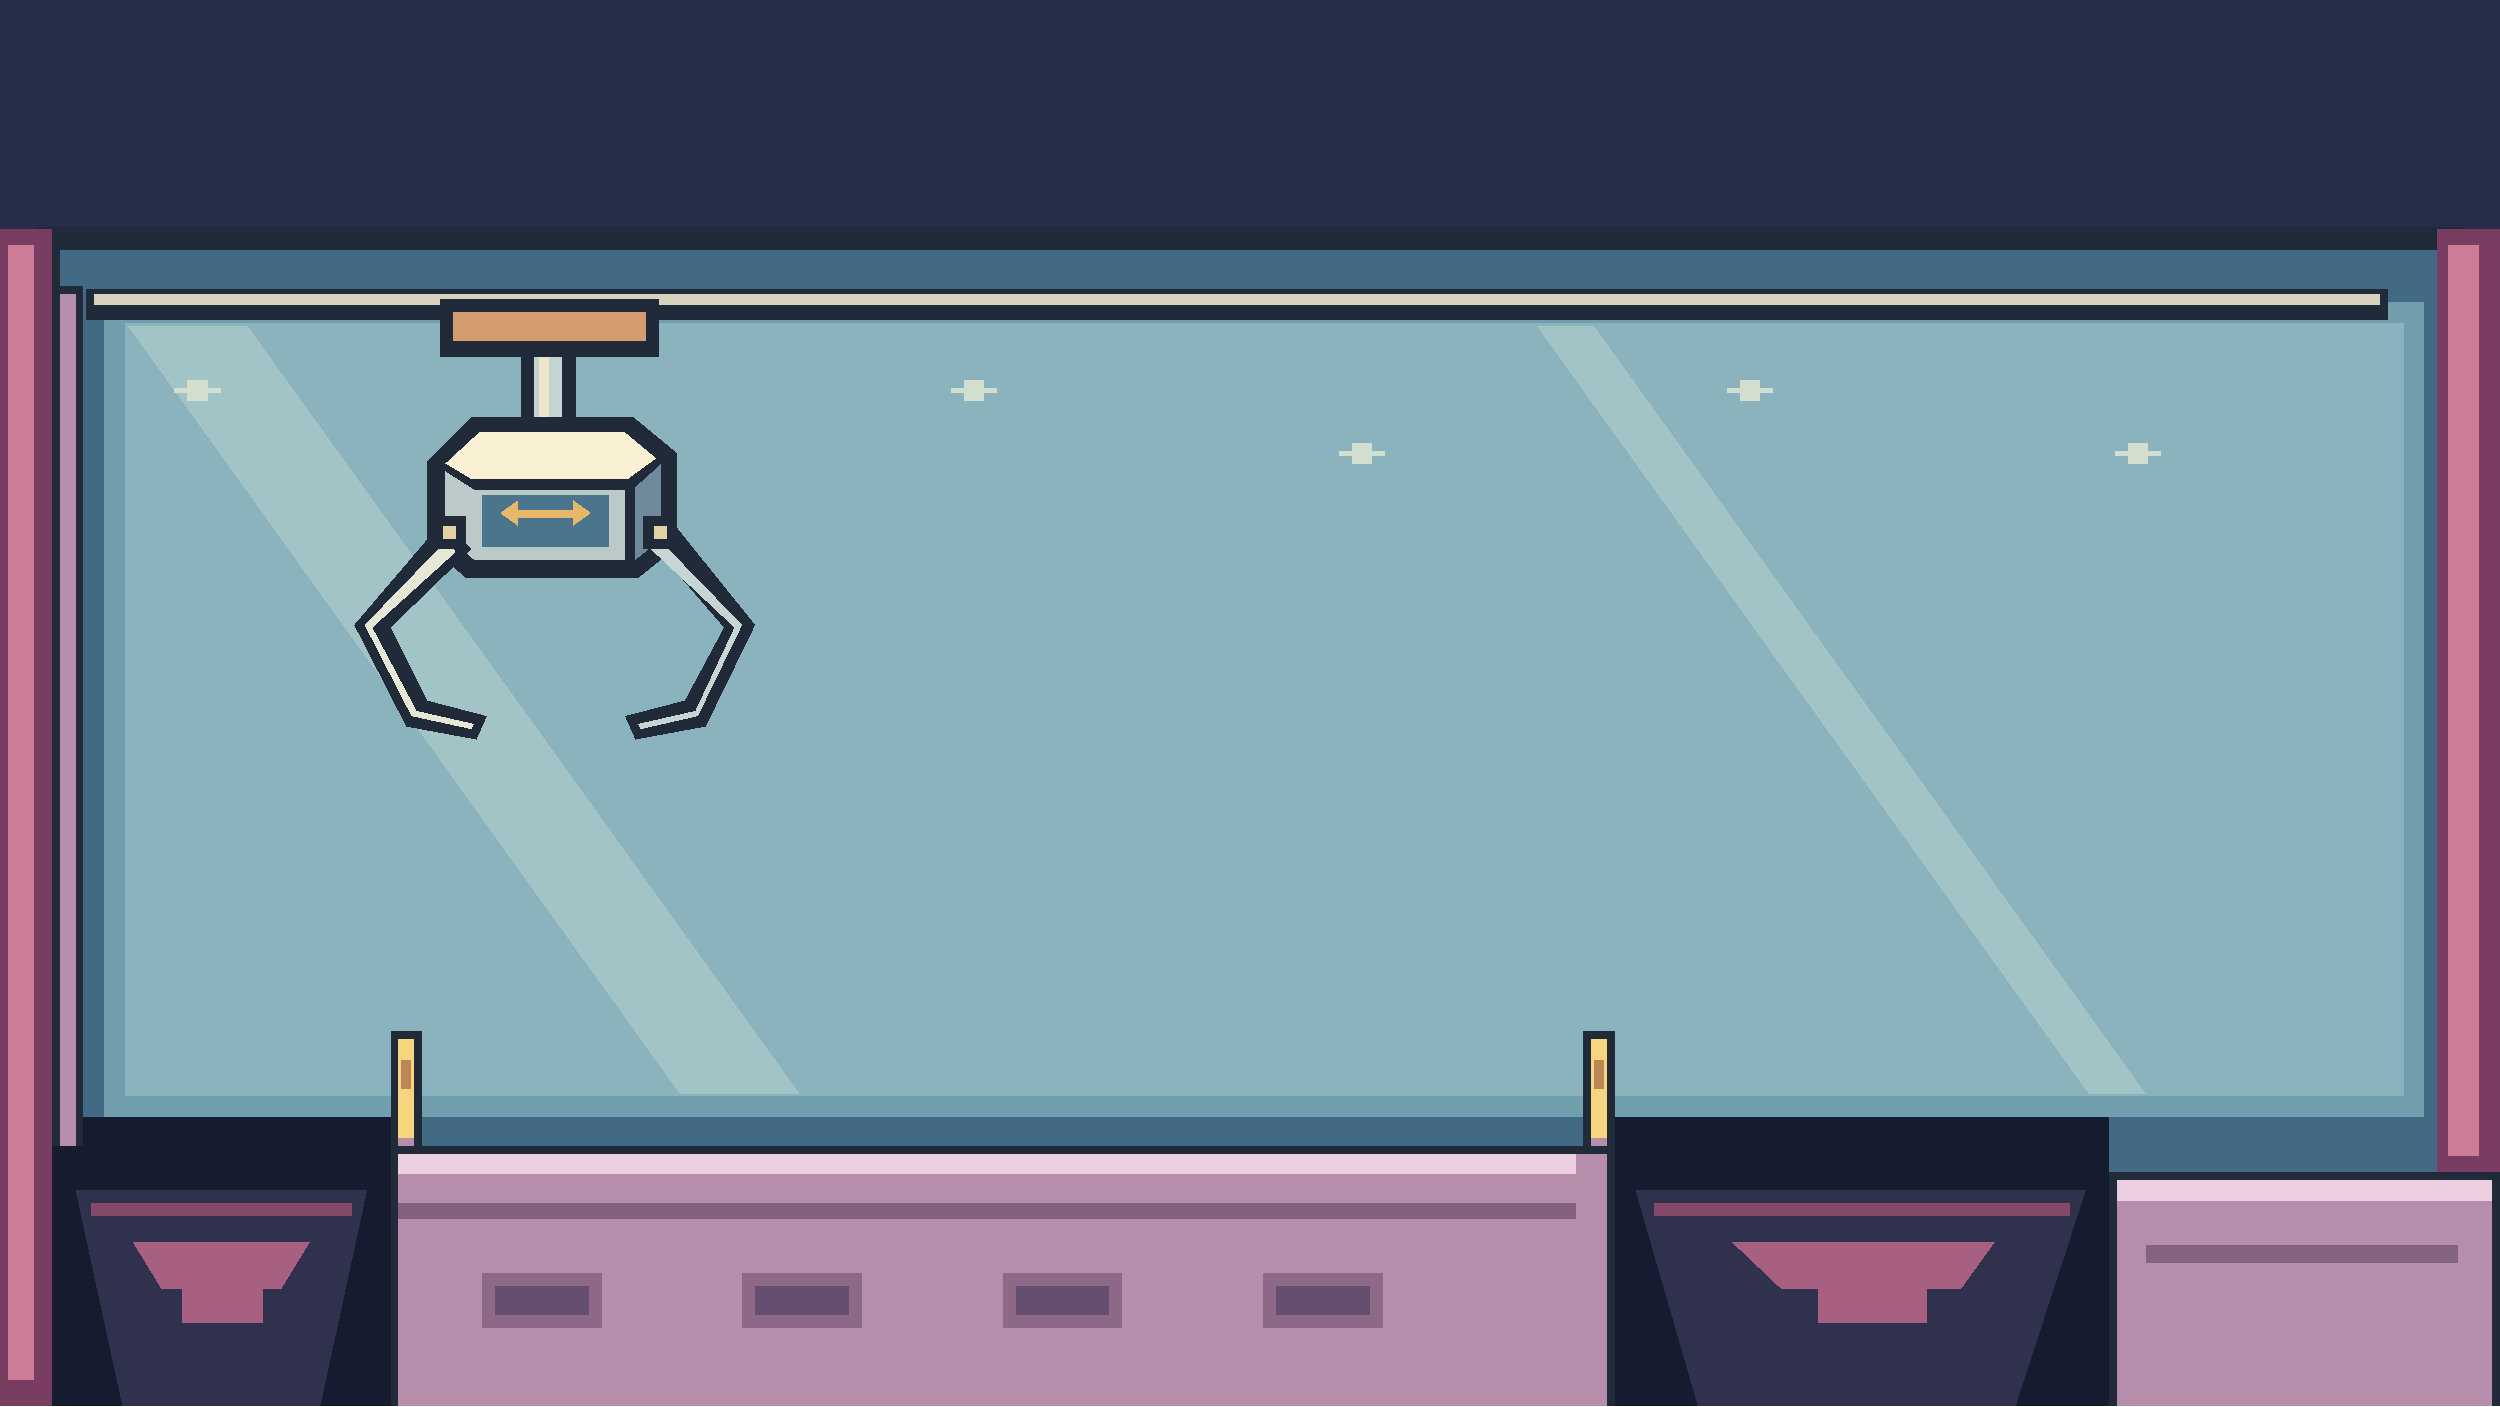
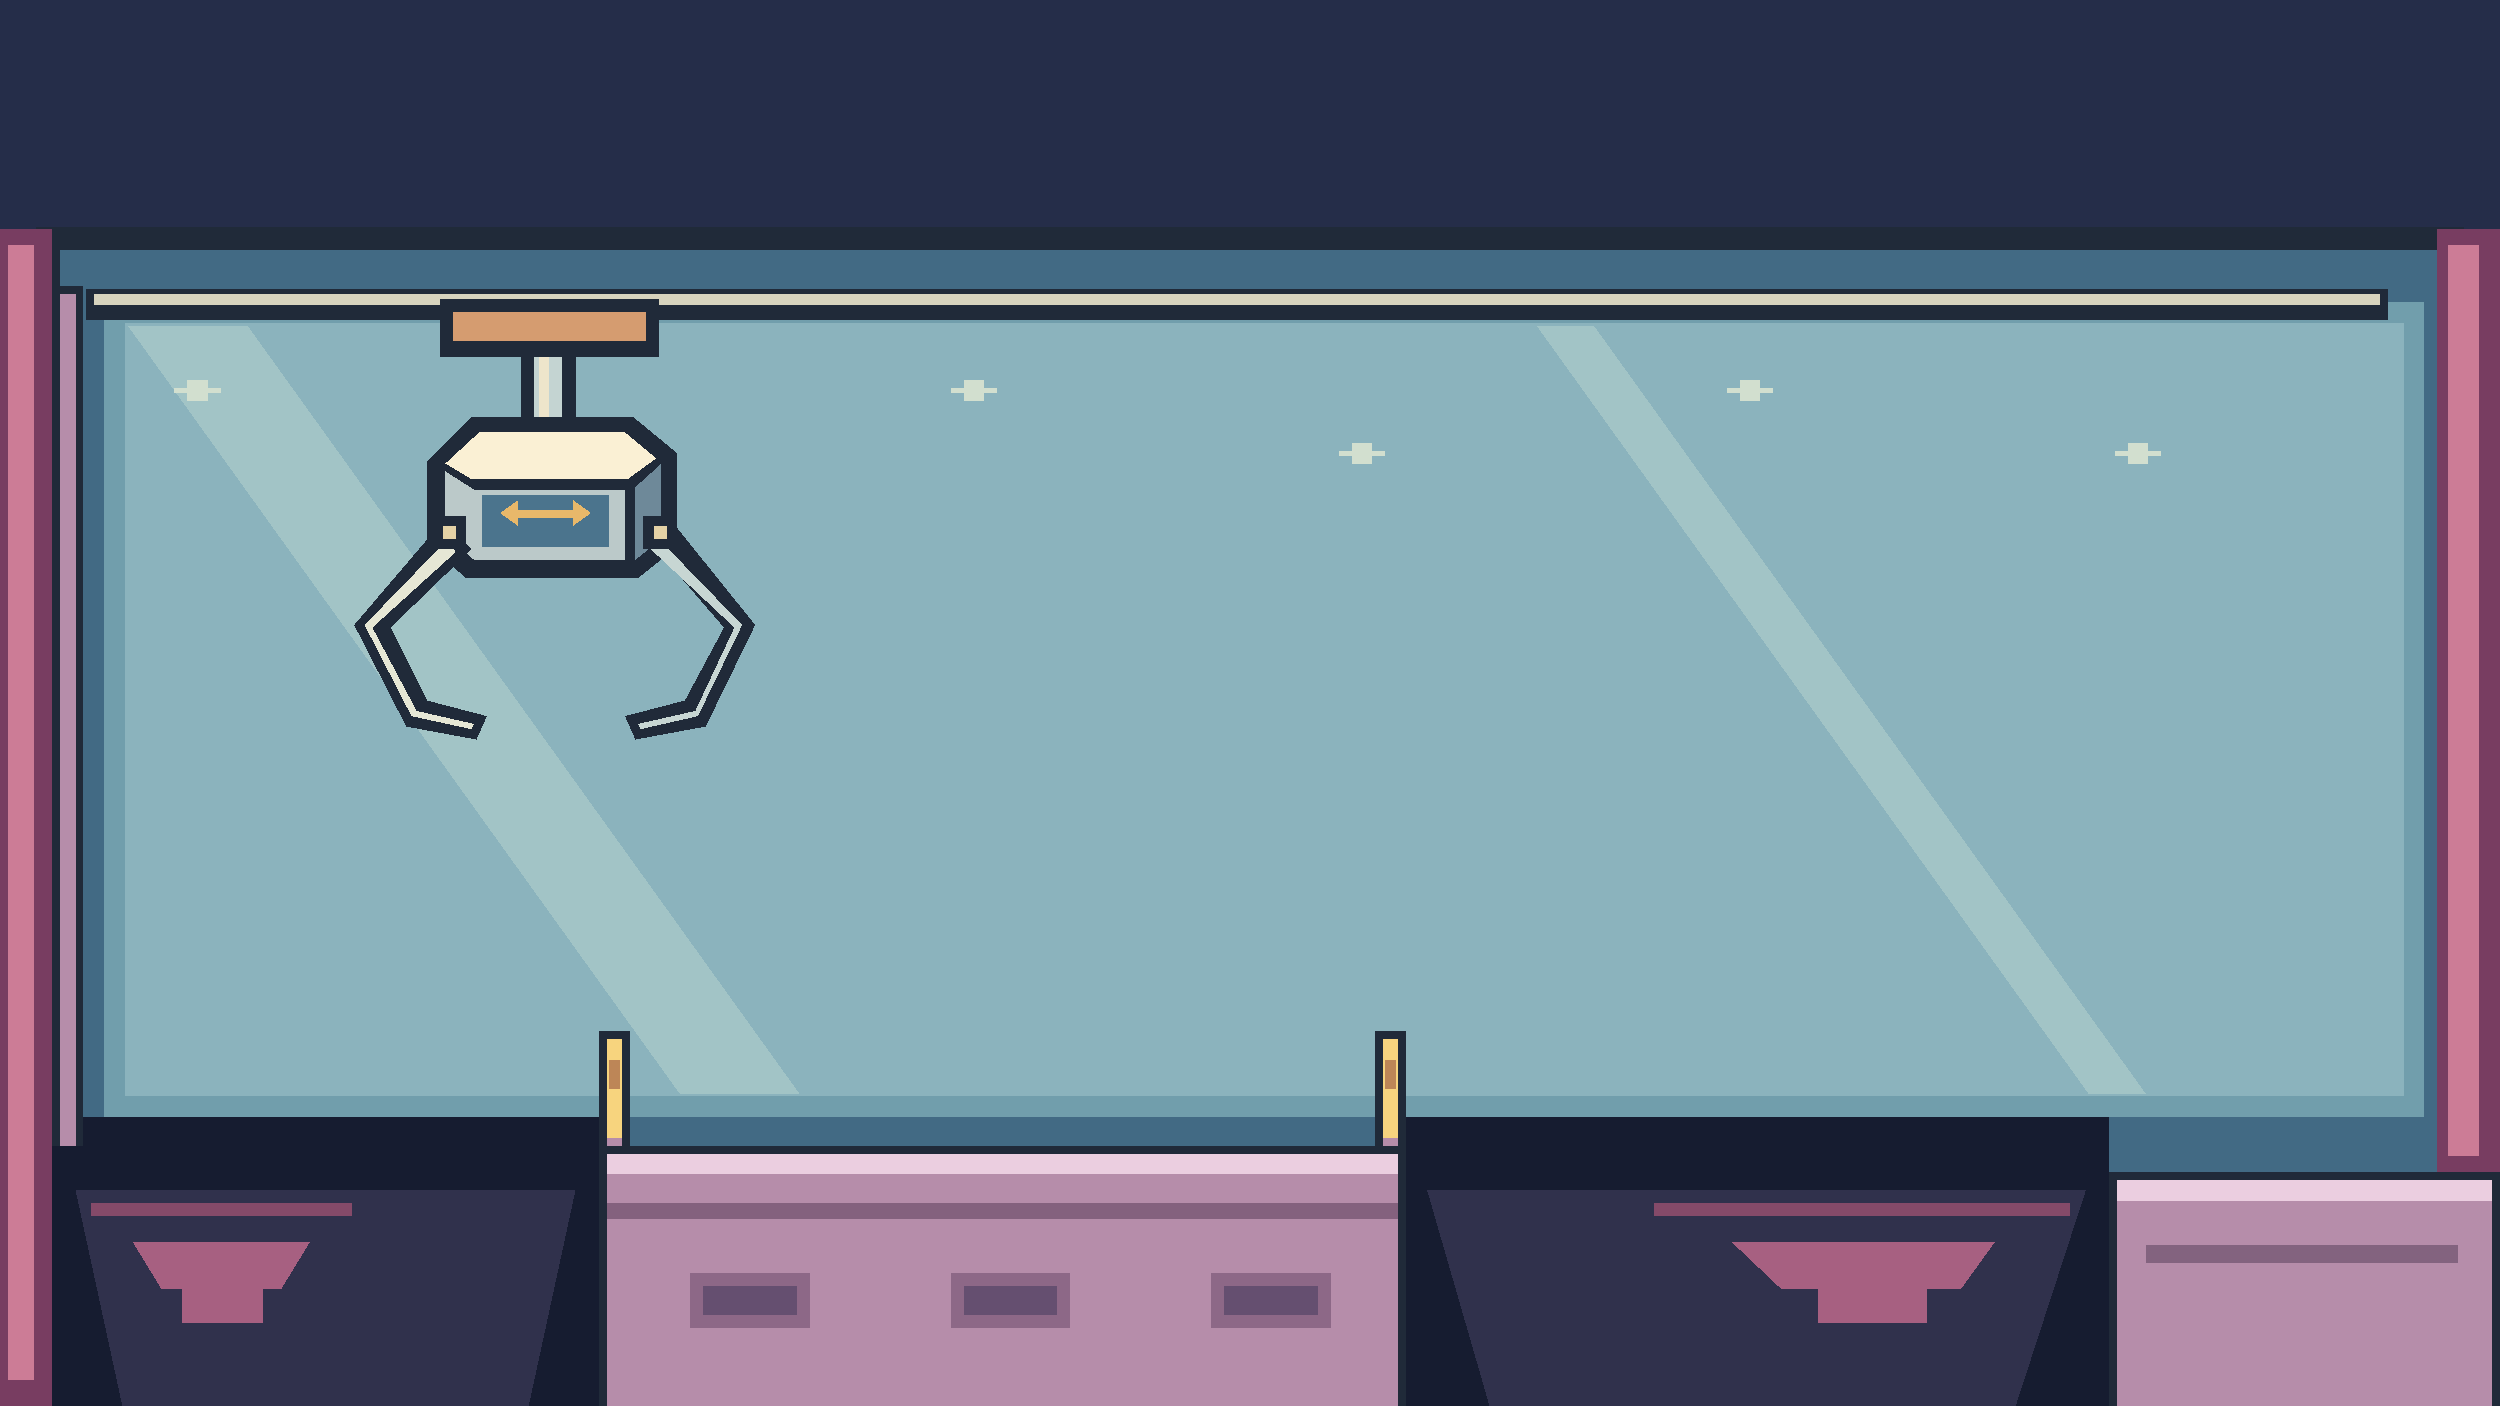
<svg xmlns="http://www.w3.org/2000/svg" width="960" height="540" viewBox="0 0 960 540" shape-rendering="crispEdges">
  <rect x="0" y="0" width="960" height="540" fill="#252d49" />
  <rect x="14" y="87" width="932" height="437" fill="#202a39" />
  <rect x="23" y="96" width="914" height="424" fill="#426a84" />
  <rect x="40" y="116" width="891" height="313" fill="#719eac" />
  <rect x="48" y="124" width="875" height="297" fill="#8bb3bd" />
  <path d="M49 125H95L307 420H261Z" fill="#a2c4c6" />
  <path d="M590 125H612L824 420H802Z" fill="#a2c4c6" />
  <rect x="72" y="146" width="8" height="8" fill="#d2dfcf" />
  <rect x="67" y="149" width="18" height="2" fill="#d2dfcf" />
  <rect x="221" y="170" width="8" height="8" fill="#d2dfcf" />
  <rect x="216" y="173" width="18" height="2" fill="#d2dfcf" />
  <rect x="370" y="146" width="8" height="8" fill="#d2dfcf" />
  <rect x="365" y="149" width="18" height="2" fill="#d2dfcf" />
  <rect x="519" y="170" width="8" height="8" fill="#d2dfcf" />
  <rect x="514" y="173" width="18" height="2" fill="#d2dfcf" />
  <rect x="668" y="146" width="8" height="8" fill="#d2dfcf" />
  <rect x="663" y="149" width="18" height="2" fill="#d2dfcf" />
  <rect x="817" y="170" width="8" height="8" fill="#d2dfcf" />
  <rect x="812" y="173" width="18" height="2" fill="#d2dfcf" />
  <rect x="33" y="111" width="884" height="12" fill="#202a39" />
  <rect x="36" y="113" width="878" height="4" fill="#d7d3be" />
  <rect x="169" y="115" width="84" height="22" fill="#202a39" />
  <rect x="174" y="120" width="74" height="11" fill="#d59c70" />
  <rect x="200" y="137" width="21" height="30" fill="#202a39" />
  <rect x="205" y="137" width="11" height="30" fill="#c4d4d2" />
  <rect x="207" y="137" width="4" height="29" fill="#eee5cb" />
  <path d="M164 177L181 160H243L260 174L260 210L245 222H179L164 209Z" fill="#202a39" />
  <path d="M171 178L184 166H240L252 176L241 184H181Z" fill="#faf0d4" />
  <path d="M171 181L182 188H240V215H182L171 205Z" fill="#bbc9c9" />
  <path d="M244 187L254 178V207L244 215Z" fill="#6e8999" />
  <rect x="185" y="190" width="49" height="20" fill="#4b748d" />
  <path d="M192 197L199 192V196H220V192L227 197L220 202V199H199V202Z" fill="#e8b86a" />
  <path d="M171 199L181 211L150 241L164 269L187 275L183 284L156 279L136 240Z" fill="#202a39" />
  <path d="M172 207L175 212L143 241L160 273L182 278L181 280L158 275L140 240Z" fill="#e6e7d5" />
  <path d="M247 205L257 199L290 240L271 279L244 284L240 275L263 269L278 241Z" fill="#202a39" />
  <path d="M253 207L285 240L268 275L246 280L245 278L267 273L282 241L250 211Z" fill="#c7d6d3" />
  <rect x="166" y="198" width="13" height="13" fill="#202a39" />
  <rect x="170" y="202" width="5" height="5" fill="#e4d2a6" />
  <rect x="247" y="198" width="13" height="13" fill="#202a39" />
  <rect x="251" y="202" width="5" height="5" fill="#e4d2a6" />
-   <rect x="20" y="429" width="130" height="111" fill="#161c30" />
-   <path d="M29 457H141L123 540H47Z" fill="#30314c" />
+   <rect x="20" y="429" width="210" height="111" fill="#161c30" />
+   <path d="M29 457H221L203 540H47Z" fill="#30314c" />
  <rect x="35" y="462" width="100" height="5" fill="#854a69" />
  <path d="M51 477H119L108 495H101V508H70V495H62Z" fill="#a76081" />
-   <rect x="620" y="429" width="190" height="111" fill="#161c30" />
-   <path d="M628 457H801L774 540H652Z" fill="#30314c" />
+   <rect x="540" y="429" width="270" height="111" fill="#161c30" />
+   <path d="M548 457H801L774 540H572Z" fill="#30314c" />
  <rect x="635" y="462" width="160" height="5" fill="#854a69" />
  <path d="M665 477H766L753 495H740V508H698V495H684Z" fill="#a76081" />
-   <rect x="150" y="440" width="470" height="100" fill="#202a39" />
-   <rect x="153" y="443" width="464" height="97" fill="#b68daa" />
+   <rect x="230" y="440" width="310" height="100" fill="#202a39" />
+   <rect x="233" y="443" width="304" height="97" fill="#b68daa" />
  <rect x="20" y="110" width="12" height="330" fill="#202a39" />
  <rect x="23" y="113" width="6" height="327" fill="#b68daa" />
-   <rect x="150" y="396" width="12" height="44" fill="#202a39" />
-   <rect x="153" y="399" width="6" height="41" fill="#b68daa" />
-   <rect x="608" y="396" width="12" height="44" fill="#202a39" />
-   <rect x="611" y="399" width="6" height="41" fill="#b68daa" />
+   <rect x="230" y="396" width="12" height="44" fill="#202a39" />
+   <rect x="233" y="399" width="6" height="41" fill="#b68daa" />
+   <rect x="528" y="396" width="12" height="44" fill="#202a39" />
+   <rect x="531" y="399" width="6" height="41" fill="#b68daa" />
  <rect x="810" y="450" width="150" height="90" fill="#202a39" />
  <rect x="813" y="453" width="144" height="87" fill="#b68daa" />
-   <rect x="153" y="443" width="452" height="8" fill="#ebcee0" />
-   <rect x="153" y="462" width="452" height="6" fill="#84617e" />
-   <rect x="185" y="489" width="46" height="21" fill="#8d6887" />
-   <rect x="190" y="494" width="36" height="11" fill="#654f70" />
-   <rect x="285" y="489" width="46" height="21" fill="#8d6887" />
-   <rect x="290" y="494" width="36" height="11" fill="#654f70" />
-   <rect x="385" y="489" width="46" height="21" fill="#8d6887" />
-   <rect x="390" y="494" width="36" height="11" fill="#654f70" />
-   <rect x="485" y="489" width="46" height="21" fill="#8d6887" />
-   <rect x="490" y="494" width="36" height="11" fill="#654f70" />
-   <rect x="153" y="399" width="6" height="38" fill="#f7d47e" />
-   <rect x="154" y="407" width="4" height="11" fill="#bd8657" />
-   <rect x="611" y="399" width="6" height="38" fill="#f7d47e" />
-   <rect x="612" y="407" width="4" height="11" fill="#bd8657" />
+   <rect x="233" y="443" width="304" height="8" fill="#ebcee0" />
+   <rect x="233" y="462" width="304" height="6" fill="#84617e" />
+   <rect x="265" y="489" width="46" height="21" fill="#8d6887" />
+   <rect x="270" y="494" width="36" height="11" fill="#654f70" />
+   <rect x="365" y="489" width="46" height="21" fill="#8d6887" />
+   <rect x="370" y="494" width="36" height="11" fill="#654f70" />
+   <rect x="465" y="489" width="46" height="21" fill="#8d6887" />
+   <rect x="470" y="494" width="36" height="11" fill="#654f70" />
+   <rect x="233" y="399" width="6" height="38" fill="#f7d47e" />
+   <rect x="234" y="407" width="4" height="11" fill="#bd8657" />
+   <rect x="531" y="399" width="6" height="38" fill="#f7d47e" />
+   <rect x="532" y="407" width="4" height="11" fill="#bd8657" />
  <rect x="813" y="453" width="144" height="8" fill="#ebcee0" />
  <rect x="824" y="478" width="120" height="7" fill="#83637f" />
  <rect x="0" y="88" width="20" height="452" fill="#783d61" />
  <rect x="3" y="94" width="10" height="436" fill="#cc7c96" />
  <rect x="936" y="88" width="24" height="362" fill="#783d61" />
  <rect x="940" y="94" width="12" height="350" fill="#cc7c96" />
</svg>
